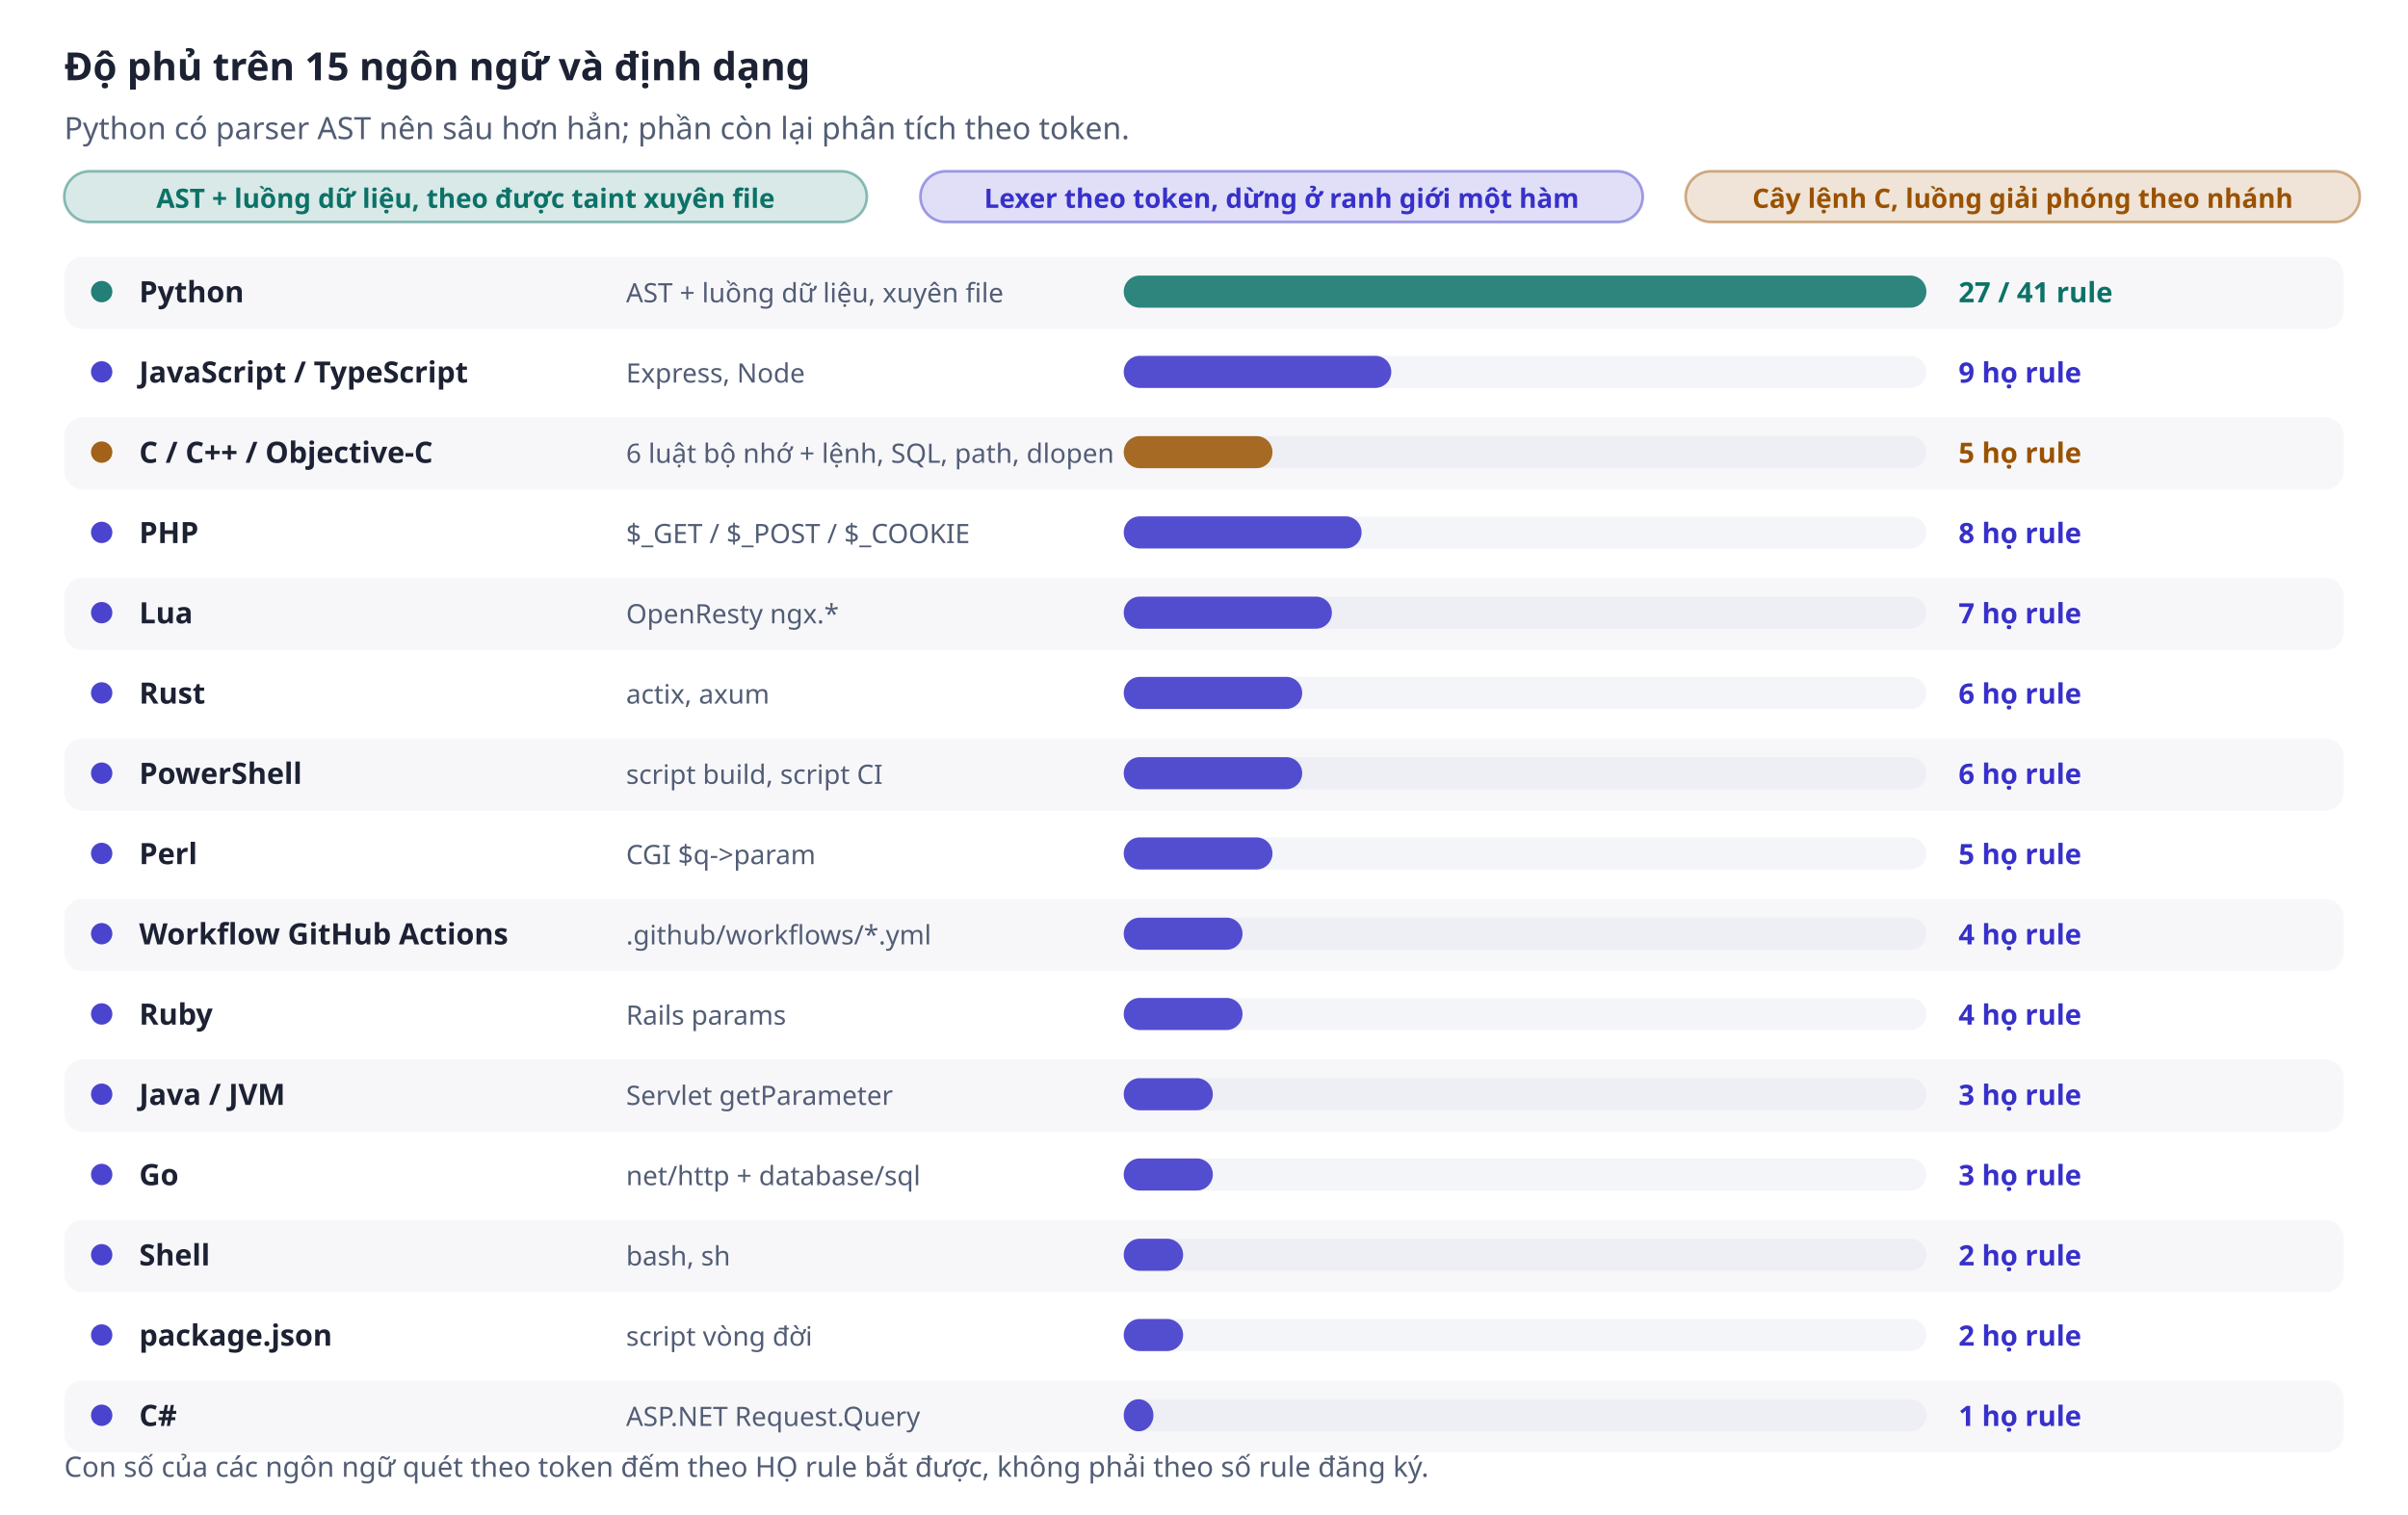
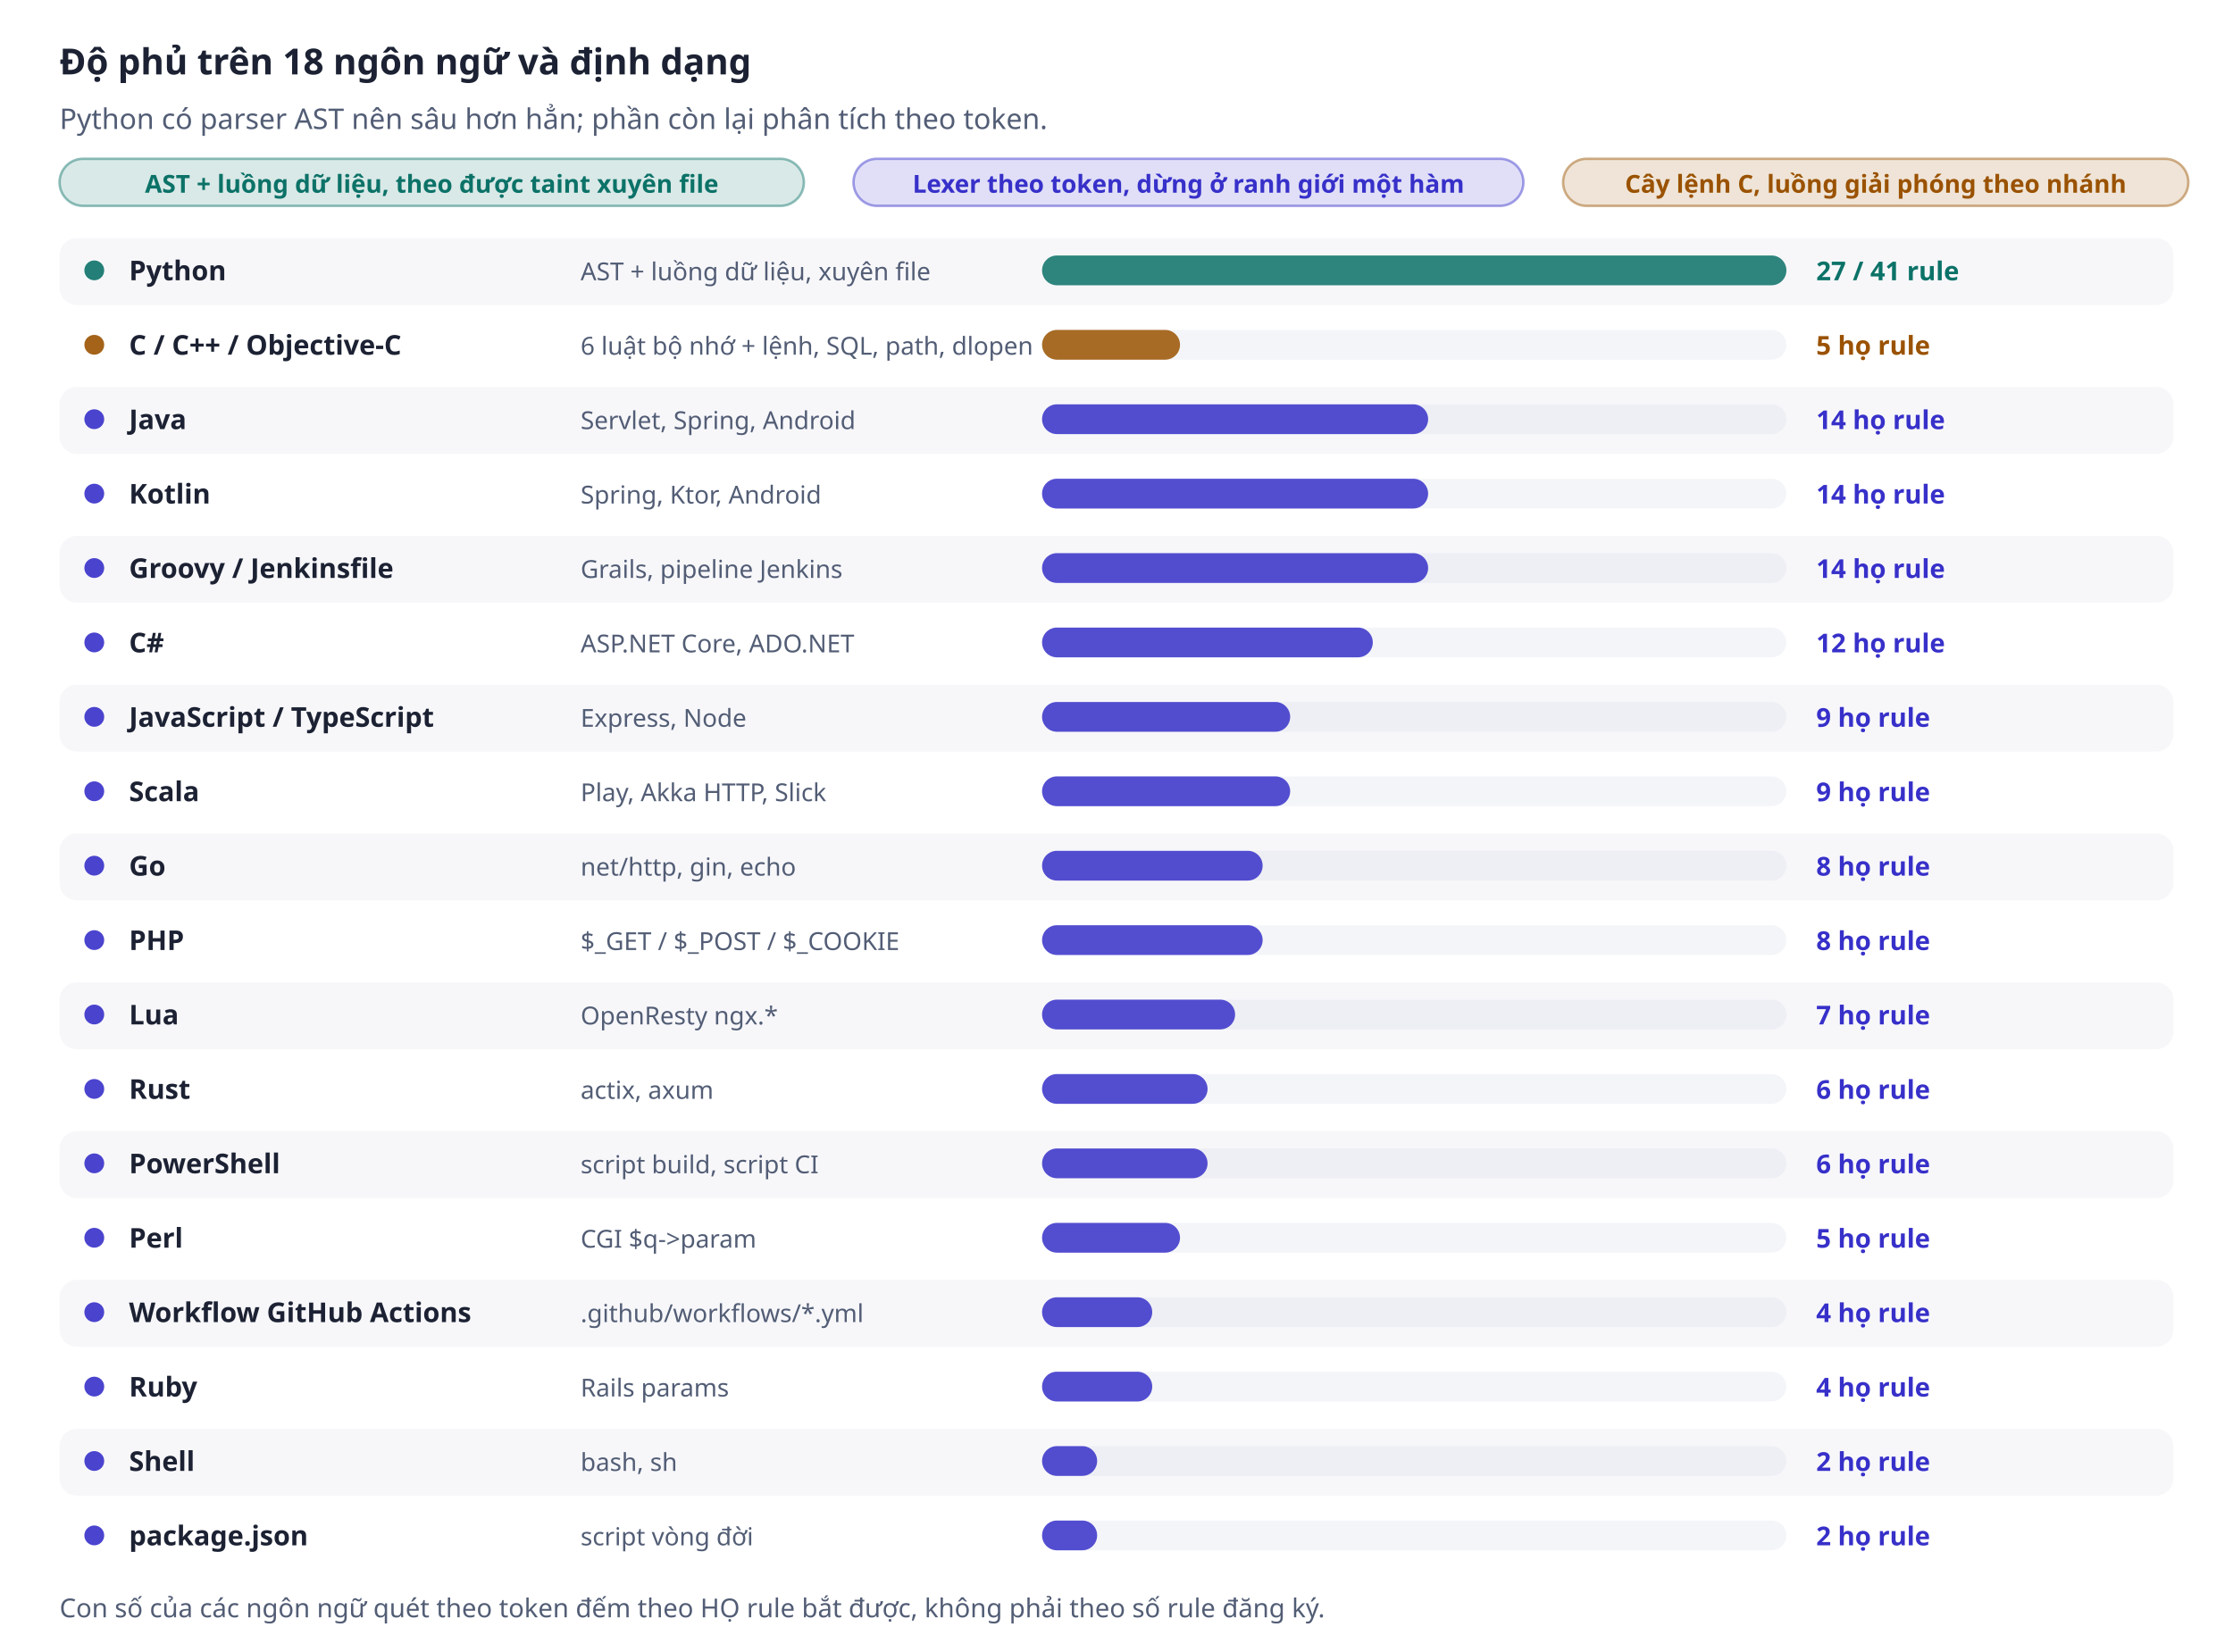
- <svg xmlns="http://www.w3.org/2000/svg" viewBox="0 0 900 566" width="900" height="566" role="img">
+ <svg xmlns="http://www.w3.org/2000/svg" viewBox="0 0 900 666" width="900" height="666" role="img">
  <defs>
    <marker id="alight" viewBox="0 0 10 10" refX="9" refY="5" markerWidth="6" markerHeight="6" orient="auto-start-reverse">
      <path d="M 0 0 L 10 5 L 0 10 z" fill="#525d75" opacity="0.75" />
    </marker>
  </defs>
-   <text x="24" y="30" font-family="Segoe UI, system-ui, -apple-system, sans-serif" font-size="14.5" fill="#1c2233" text-anchor="start" font-weight="700">Độ phủ trên 15 ngôn ngữ và định dạng</text>
+   <text x="24" y="30" font-family="Segoe UI, system-ui, -apple-system, sans-serif" font-size="14.5" fill="#1c2233" text-anchor="start" font-weight="700">Độ phủ trên 18 ngôn ngữ và định dạng</text>
  <text x="24" y="52" font-family="Segoe UI, system-ui, -apple-system, sans-serif" font-size="11.5" fill="#525d75" text-anchor="start" font-weight="400">Python có parser AST nên sâu hơn hẳn; phần còn lại phân tích theo token.</text>
  <rect x="24" y="64" width="300" height="19" rx="9.5" fill="#0c7268" opacity="0.16" />
  <rect x="24" y="64" width="300" height="19" rx="9.5" fill="none" stroke="#0c7268" stroke-width="1" opacity="0.45" />
  <text x="174" y="77.7" font-family="Segoe UI, system-ui, -apple-system, sans-serif" font-size="10" fill="#0c7268" text-anchor="middle" font-weight="700">AST + luồng dữ liệu, theo được taint xuyên file</text>
  <rect x="344" y="64" width="270" height="19" rx="9.5" fill="#3730c9" opacity="0.16" />
  <rect x="344" y="64" width="270" height="19" rx="9.5" fill="none" stroke="#3730c9" stroke-width="1" opacity="0.45" />
  <text x="479" y="77.7" font-family="Segoe UI, system-ui, -apple-system, sans-serif" font-size="10" fill="#3730c9" text-anchor="middle" font-weight="700">Lexer theo token, dừng ở ranh giới một hàm</text>
  <rect x="630" y="64" width="252" height="19" rx="9.5" fill="#9a5200" opacity="0.16" />
  <rect x="630" y="64" width="252" height="19" rx="9.5" fill="none" stroke="#9a5200" stroke-width="1" opacity="0.45" />
  <text x="756" y="77.7" font-family="Segoe UI, system-ui, -apple-system, sans-serif" font-size="10" fill="#9a5200" text-anchor="middle" font-weight="700">Cây lệnh C, luồng giải phóng theo nhánh</text>
  <rect x="24" y="96" width="852" height="27" rx="7" fill="#c9cfdd" opacity="0.16" />
  <circle cx="38" cy="109" r="4" fill="#0c7268" opacity="0.90" />
  <text x="52" y="113" font-family="Segoe UI, system-ui, -apple-system, sans-serif" font-size="11" fill="#1c2233" text-anchor="start" font-weight="700">Python</text>
  <text x="234" y="113" font-family="Segoe UI, system-ui, -apple-system, sans-serif" font-size="10" fill="#525d75" text-anchor="start" font-weight="400">AST + luồng dữ liệu, xuyên file</text>
  <rect x="420" y="103" width="300" height="12" rx="6.0" fill="#c9cfdd" opacity="0.20" />
  <rect x="420" y="103" width="300" height="12" rx="6" fill="#0c7268" opacity="0.85" />
  <text x="732" y="113" font-family="Segoe UI, system-ui, -apple-system, sans-serif" font-size="10.5" fill="#0c7268" text-anchor="start" font-weight="700">27 / 41 rule</text>
-   <circle cx="38" cy="139" r="4" fill="#3730c9" opacity="0.90" />
-   <text x="52" y="143" font-family="Segoe UI, system-ui, -apple-system, sans-serif" font-size="11" fill="#1c2233" text-anchor="start" font-weight="700">JavaScript / TypeScript</text>
-   <text x="234" y="143" font-family="Segoe UI, system-ui, -apple-system, sans-serif" font-size="10" fill="#525d75" text-anchor="start" font-weight="400">Express, Node</text>
+   <circle cx="38" cy="139" r="4" fill="#9a5200" opacity="0.90" />
+   <text x="52" y="143" font-family="Segoe UI, system-ui, -apple-system, sans-serif" font-size="11" fill="#1c2233" text-anchor="start" font-weight="700">C / C++ / Objective-C</text>
+   <text x="234" y="143" font-family="Segoe UI, system-ui, -apple-system, sans-serif" font-size="10" fill="#525d75" text-anchor="start" font-weight="400">6 luật bộ nhớ + lệnh, SQL, path, dlopen</text>
  <rect x="420" y="133" width="300" height="12" rx="6.0" fill="#c9cfdd" opacity="0.20" />
-   <rect x="420" y="133" width="100" height="12" rx="6" fill="#3730c9" opacity="0.85" />
-   <text x="732" y="143" font-family="Segoe UI, system-ui, -apple-system, sans-serif" font-size="10.5" fill="#3730c9" text-anchor="start" font-weight="700">9 họ rule</text>
+   <rect x="420" y="133" width="55.6" height="12" rx="6" fill="#9a5200" opacity="0.85" />
+   <text x="732" y="143" font-family="Segoe UI, system-ui, -apple-system, sans-serif" font-size="10.5" fill="#9a5200" text-anchor="start" font-weight="700">5 họ rule</text>
  <rect x="24" y="156" width="852" height="27" rx="7" fill="#c9cfdd" opacity="0.16" />
-   <circle cx="38" cy="169" r="4" fill="#9a5200" opacity="0.90" />
-   <text x="52" y="173" font-family="Segoe UI, system-ui, -apple-system, sans-serif" font-size="11" fill="#1c2233" text-anchor="start" font-weight="700">C / C++ / Objective-C</text>
-   <text x="234" y="173" font-family="Segoe UI, system-ui, -apple-system, sans-serif" font-size="10" fill="#525d75" text-anchor="start" font-weight="400">6 luật bộ nhớ + lệnh, SQL, path, dlopen</text>
+   <circle cx="38" cy="169" r="4" fill="#3730c9" opacity="0.90" />
+   <text x="52" y="173" font-family="Segoe UI, system-ui, -apple-system, sans-serif" font-size="11" fill="#1c2233" text-anchor="start" font-weight="700">Java</text>
+   <text x="234" y="173" font-family="Segoe UI, system-ui, -apple-system, sans-serif" font-size="10" fill="#525d75" text-anchor="start" font-weight="400">Servlet, Spring, Android</text>
  <rect x="420" y="163" width="300" height="12" rx="6.0" fill="#c9cfdd" opacity="0.20" />
-   <rect x="420" y="163" width="55.6" height="12" rx="6" fill="#9a5200" opacity="0.85" />
-   <text x="732" y="173" font-family="Segoe UI, system-ui, -apple-system, sans-serif" font-size="10.5" fill="#9a5200" text-anchor="start" font-weight="700">5 họ rule</text>
+   <rect x="420" y="163" width="155.6" height="12" rx="6" fill="#3730c9" opacity="0.85" />
+   <text x="732" y="173" font-family="Segoe UI, system-ui, -apple-system, sans-serif" font-size="10.5" fill="#3730c9" text-anchor="start" font-weight="700">14 họ rule</text>
  <circle cx="38" cy="199" r="4" fill="#3730c9" opacity="0.90" />
-   <text x="52" y="203" font-family="Segoe UI, system-ui, -apple-system, sans-serif" font-size="11" fill="#1c2233" text-anchor="start" font-weight="700">PHP</text>
-   <text x="234" y="203" font-family="Segoe UI, system-ui, -apple-system, sans-serif" font-size="10" fill="#525d75" text-anchor="start" font-weight="400">$_GET / $_POST / $_COOKIE</text>
+   <text x="52" y="203" font-family="Segoe UI, system-ui, -apple-system, sans-serif" font-size="11" fill="#1c2233" text-anchor="start" font-weight="700">Kotlin</text>
+   <text x="234" y="203" font-family="Segoe UI, system-ui, -apple-system, sans-serif" font-size="10" fill="#525d75" text-anchor="start" font-weight="400">Spring, Ktor, Android</text>
  <rect x="420" y="193" width="300" height="12" rx="6.0" fill="#c9cfdd" opacity="0.20" />
-   <rect x="420" y="193" width="88.9" height="12" rx="6" fill="#3730c9" opacity="0.85" />
-   <text x="732" y="203" font-family="Segoe UI, system-ui, -apple-system, sans-serif" font-size="10.5" fill="#3730c9" text-anchor="start" font-weight="700">8 họ rule</text>
+   <rect x="420" y="193" width="155.6" height="12" rx="6" fill="#3730c9" opacity="0.85" />
+   <text x="732" y="203" font-family="Segoe UI, system-ui, -apple-system, sans-serif" font-size="10.5" fill="#3730c9" text-anchor="start" font-weight="700">14 họ rule</text>
  <rect x="24" y="216" width="852" height="27" rx="7" fill="#c9cfdd" opacity="0.16" />
  <circle cx="38" cy="229" r="4" fill="#3730c9" opacity="0.90" />
-   <text x="52" y="233" font-family="Segoe UI, system-ui, -apple-system, sans-serif" font-size="11" fill="#1c2233" text-anchor="start" font-weight="700">Lua</text>
-   <text x="234" y="233" font-family="Segoe UI, system-ui, -apple-system, sans-serif" font-size="10" fill="#525d75" text-anchor="start" font-weight="400">OpenResty ngx.*</text>
+   <text x="52" y="233" font-family="Segoe UI, system-ui, -apple-system, sans-serif" font-size="11" fill="#1c2233" text-anchor="start" font-weight="700">Groovy / Jenkinsfile</text>
+   <text x="234" y="233" font-family="Segoe UI, system-ui, -apple-system, sans-serif" font-size="10" fill="#525d75" text-anchor="start" font-weight="400">Grails, pipeline Jenkins</text>
  <rect x="420" y="223" width="300" height="12" rx="6.0" fill="#c9cfdd" opacity="0.20" />
-   <rect x="420" y="223" width="77.8" height="12" rx="6" fill="#3730c9" opacity="0.85" />
-   <text x="732" y="233" font-family="Segoe UI, system-ui, -apple-system, sans-serif" font-size="10.5" fill="#3730c9" text-anchor="start" font-weight="700">7 họ rule</text>
+   <rect x="420" y="223" width="155.6" height="12" rx="6" fill="#3730c9" opacity="0.85" />
+   <text x="732" y="233" font-family="Segoe UI, system-ui, -apple-system, sans-serif" font-size="10.5" fill="#3730c9" text-anchor="start" font-weight="700">14 họ rule</text>
  <circle cx="38" cy="259" r="4" fill="#3730c9" opacity="0.90" />
-   <text x="52" y="263" font-family="Segoe UI, system-ui, -apple-system, sans-serif" font-size="11" fill="#1c2233" text-anchor="start" font-weight="700">Rust</text>
-   <text x="234" y="263" font-family="Segoe UI, system-ui, -apple-system, sans-serif" font-size="10" fill="#525d75" text-anchor="start" font-weight="400">actix, axum</text>
+   <text x="52" y="263" font-family="Segoe UI, system-ui, -apple-system, sans-serif" font-size="11" fill="#1c2233" text-anchor="start" font-weight="700">C#</text>
+   <text x="234" y="263" font-family="Segoe UI, system-ui, -apple-system, sans-serif" font-size="10" fill="#525d75" text-anchor="start" font-weight="400">ASP.NET Core, ADO.NET</text>
  <rect x="420" y="253" width="300" height="12" rx="6.0" fill="#c9cfdd" opacity="0.20" />
-   <rect x="420" y="253" width="66.7" height="12" rx="6" fill="#3730c9" opacity="0.85" />
-   <text x="732" y="263" font-family="Segoe UI, system-ui, -apple-system, sans-serif" font-size="10.5" fill="#3730c9" text-anchor="start" font-weight="700">6 họ rule</text>
+   <rect x="420" y="253" width="133.3" height="12" rx="6" fill="#3730c9" opacity="0.85" />
+   <text x="732" y="263" font-family="Segoe UI, system-ui, -apple-system, sans-serif" font-size="10.5" fill="#3730c9" text-anchor="start" font-weight="700">12 họ rule</text>
  <rect x="24" y="276" width="852" height="27" rx="7" fill="#c9cfdd" opacity="0.16" />
  <circle cx="38" cy="289" r="4" fill="#3730c9" opacity="0.90" />
-   <text x="52" y="293" font-family="Segoe UI, system-ui, -apple-system, sans-serif" font-size="11" fill="#1c2233" text-anchor="start" font-weight="700">PowerShell</text>
-   <text x="234" y="293" font-family="Segoe UI, system-ui, -apple-system, sans-serif" font-size="10" fill="#525d75" text-anchor="start" font-weight="400">script build, script CI</text>
+   <text x="52" y="293" font-family="Segoe UI, system-ui, -apple-system, sans-serif" font-size="11" fill="#1c2233" text-anchor="start" font-weight="700">JavaScript / TypeScript</text>
+   <text x="234" y="293" font-family="Segoe UI, system-ui, -apple-system, sans-serif" font-size="10" fill="#525d75" text-anchor="start" font-weight="400">Express, Node</text>
  <rect x="420" y="283" width="300" height="12" rx="6.0" fill="#c9cfdd" opacity="0.20" />
-   <rect x="420" y="283" width="66.7" height="12" rx="6" fill="#3730c9" opacity="0.85" />
-   <text x="732" y="293" font-family="Segoe UI, system-ui, -apple-system, sans-serif" font-size="10.5" fill="#3730c9" text-anchor="start" font-weight="700">6 họ rule</text>
+   <rect x="420" y="283" width="100" height="12" rx="6" fill="#3730c9" opacity="0.85" />
+   <text x="732" y="293" font-family="Segoe UI, system-ui, -apple-system, sans-serif" font-size="10.5" fill="#3730c9" text-anchor="start" font-weight="700">9 họ rule</text>
  <circle cx="38" cy="319" r="4" fill="#3730c9" opacity="0.90" />
-   <text x="52" y="323" font-family="Segoe UI, system-ui, -apple-system, sans-serif" font-size="11" fill="#1c2233" text-anchor="start" font-weight="700">Perl</text>
-   <text x="234" y="323" font-family="Segoe UI, system-ui, -apple-system, sans-serif" font-size="10" fill="#525d75" text-anchor="start" font-weight="400">CGI $q-&gt;param</text>
+   <text x="52" y="323" font-family="Segoe UI, system-ui, -apple-system, sans-serif" font-size="11" fill="#1c2233" text-anchor="start" font-weight="700">Scala</text>
+   <text x="234" y="323" font-family="Segoe UI, system-ui, -apple-system, sans-serif" font-size="10" fill="#525d75" text-anchor="start" font-weight="400">Play, Akka HTTP, Slick</text>
  <rect x="420" y="313" width="300" height="12" rx="6.0" fill="#c9cfdd" opacity="0.20" />
-   <rect x="420" y="313" width="55.6" height="12" rx="6" fill="#3730c9" opacity="0.85" />
-   <text x="732" y="323" font-family="Segoe UI, system-ui, -apple-system, sans-serif" font-size="10.5" fill="#3730c9" text-anchor="start" font-weight="700">5 họ rule</text>
+   <rect x="420" y="313" width="100" height="12" rx="6" fill="#3730c9" opacity="0.85" />
+   <text x="732" y="323" font-family="Segoe UI, system-ui, -apple-system, sans-serif" font-size="10.5" fill="#3730c9" text-anchor="start" font-weight="700">9 họ rule</text>
  <rect x="24" y="336" width="852" height="27" rx="7" fill="#c9cfdd" opacity="0.16" />
  <circle cx="38" cy="349" r="4" fill="#3730c9" opacity="0.90" />
-   <text x="52" y="353" font-family="Segoe UI, system-ui, -apple-system, sans-serif" font-size="11" fill="#1c2233" text-anchor="start" font-weight="700">Workflow GitHub Actions</text>
-   <text x="234" y="353" font-family="Segoe UI, system-ui, -apple-system, sans-serif" font-size="10" fill="#525d75" text-anchor="start" font-weight="400">.github/workflows/*.yml</text>
+   <text x="52" y="353" font-family="Segoe UI, system-ui, -apple-system, sans-serif" font-size="11" fill="#1c2233" text-anchor="start" font-weight="700">Go</text>
+   <text x="234" y="353" font-family="Segoe UI, system-ui, -apple-system, sans-serif" font-size="10" fill="#525d75" text-anchor="start" font-weight="400">net/http, gin, echo</text>
  <rect x="420" y="343" width="300" height="12" rx="6.0" fill="#c9cfdd" opacity="0.20" />
-   <rect x="420" y="343" width="44.4" height="12" rx="6" fill="#3730c9" opacity="0.85" />
-   <text x="732" y="353" font-family="Segoe UI, system-ui, -apple-system, sans-serif" font-size="10.5" fill="#3730c9" text-anchor="start" font-weight="700">4 họ rule</text>
+   <rect x="420" y="343" width="88.9" height="12" rx="6" fill="#3730c9" opacity="0.85" />
+   <text x="732" y="353" font-family="Segoe UI, system-ui, -apple-system, sans-serif" font-size="10.5" fill="#3730c9" text-anchor="start" font-weight="700">8 họ rule</text>
  <circle cx="38" cy="379" r="4" fill="#3730c9" opacity="0.90" />
-   <text x="52" y="383" font-family="Segoe UI, system-ui, -apple-system, sans-serif" font-size="11" fill="#1c2233" text-anchor="start" font-weight="700">Ruby</text>
-   <text x="234" y="383" font-family="Segoe UI, system-ui, -apple-system, sans-serif" font-size="10" fill="#525d75" text-anchor="start" font-weight="400">Rails params</text>
+   <text x="52" y="383" font-family="Segoe UI, system-ui, -apple-system, sans-serif" font-size="11" fill="#1c2233" text-anchor="start" font-weight="700">PHP</text>
+   <text x="234" y="383" font-family="Segoe UI, system-ui, -apple-system, sans-serif" font-size="10" fill="#525d75" text-anchor="start" font-weight="400">$_GET / $_POST / $_COOKIE</text>
  <rect x="420" y="373" width="300" height="12" rx="6.0" fill="#c9cfdd" opacity="0.20" />
-   <rect x="420" y="373" width="44.4" height="12" rx="6" fill="#3730c9" opacity="0.85" />
-   <text x="732" y="383" font-family="Segoe UI, system-ui, -apple-system, sans-serif" font-size="10.5" fill="#3730c9" text-anchor="start" font-weight="700">4 họ rule</text>
+   <rect x="420" y="373" width="88.9" height="12" rx="6" fill="#3730c9" opacity="0.85" />
+   <text x="732" y="383" font-family="Segoe UI, system-ui, -apple-system, sans-serif" font-size="10.5" fill="#3730c9" text-anchor="start" font-weight="700">8 họ rule</text>
  <rect x="24" y="396" width="852" height="27" rx="7" fill="#c9cfdd" opacity="0.16" />
  <circle cx="38" cy="409" r="4" fill="#3730c9" opacity="0.90" />
-   <text x="52" y="413" font-family="Segoe UI, system-ui, -apple-system, sans-serif" font-size="11" fill="#1c2233" text-anchor="start" font-weight="700">Java / JVM</text>
-   <text x="234" y="413" font-family="Segoe UI, system-ui, -apple-system, sans-serif" font-size="10" fill="#525d75" text-anchor="start" font-weight="400">Servlet getParameter</text>
+   <text x="52" y="413" font-family="Segoe UI, system-ui, -apple-system, sans-serif" font-size="11" fill="#1c2233" text-anchor="start" font-weight="700">Lua</text>
+   <text x="234" y="413" font-family="Segoe UI, system-ui, -apple-system, sans-serif" font-size="10" fill="#525d75" text-anchor="start" font-weight="400">OpenResty ngx.*</text>
  <rect x="420" y="403" width="300" height="12" rx="6.0" fill="#c9cfdd" opacity="0.20" />
-   <rect x="420" y="403" width="33.3" height="12" rx="6" fill="#3730c9" opacity="0.85" />
-   <text x="732" y="413" font-family="Segoe UI, system-ui, -apple-system, sans-serif" font-size="10.5" fill="#3730c9" text-anchor="start" font-weight="700">3 họ rule</text>
+   <rect x="420" y="403" width="77.8" height="12" rx="6" fill="#3730c9" opacity="0.85" />
+   <text x="732" y="413" font-family="Segoe UI, system-ui, -apple-system, sans-serif" font-size="10.5" fill="#3730c9" text-anchor="start" font-weight="700">7 họ rule</text>
  <circle cx="38" cy="439" r="4" fill="#3730c9" opacity="0.90" />
-   <text x="52" y="443" font-family="Segoe UI, system-ui, -apple-system, sans-serif" font-size="11" fill="#1c2233" text-anchor="start" font-weight="700">Go</text>
-   <text x="234" y="443" font-family="Segoe UI, system-ui, -apple-system, sans-serif" font-size="10" fill="#525d75" text-anchor="start" font-weight="400">net/http + database/sql</text>
+   <text x="52" y="443" font-family="Segoe UI, system-ui, -apple-system, sans-serif" font-size="11" fill="#1c2233" text-anchor="start" font-weight="700">Rust</text>
+   <text x="234" y="443" font-family="Segoe UI, system-ui, -apple-system, sans-serif" font-size="10" fill="#525d75" text-anchor="start" font-weight="400">actix, axum</text>
  <rect x="420" y="433" width="300" height="12" rx="6.0" fill="#c9cfdd" opacity="0.20" />
-   <rect x="420" y="433" width="33.3" height="12" rx="6" fill="#3730c9" opacity="0.85" />
-   <text x="732" y="443" font-family="Segoe UI, system-ui, -apple-system, sans-serif" font-size="10.5" fill="#3730c9" text-anchor="start" font-weight="700">3 họ rule</text>
+   <rect x="420" y="433" width="66.7" height="12" rx="6" fill="#3730c9" opacity="0.85" />
+   <text x="732" y="443" font-family="Segoe UI, system-ui, -apple-system, sans-serif" font-size="10.5" fill="#3730c9" text-anchor="start" font-weight="700">6 họ rule</text>
  <rect x="24" y="456" width="852" height="27" rx="7" fill="#c9cfdd" opacity="0.16" />
  <circle cx="38" cy="469" r="4" fill="#3730c9" opacity="0.90" />
-   <text x="52" y="473" font-family="Segoe UI, system-ui, -apple-system, sans-serif" font-size="11" fill="#1c2233" text-anchor="start" font-weight="700">Shell</text>
-   <text x="234" y="473" font-family="Segoe UI, system-ui, -apple-system, sans-serif" font-size="10" fill="#525d75" text-anchor="start" font-weight="400">bash, sh</text>
+   <text x="52" y="473" font-family="Segoe UI, system-ui, -apple-system, sans-serif" font-size="11" fill="#1c2233" text-anchor="start" font-weight="700">PowerShell</text>
+   <text x="234" y="473" font-family="Segoe UI, system-ui, -apple-system, sans-serif" font-size="10" fill="#525d75" text-anchor="start" font-weight="400">script build, script CI</text>
  <rect x="420" y="463" width="300" height="12" rx="6.0" fill="#c9cfdd" opacity="0.20" />
-   <rect x="420" y="463" width="22.2" height="12" rx="6" fill="#3730c9" opacity="0.85" />
-   <text x="732" y="473" font-family="Segoe UI, system-ui, -apple-system, sans-serif" font-size="10.5" fill="#3730c9" text-anchor="start" font-weight="700">2 họ rule</text>
+   <rect x="420" y="463" width="66.7" height="12" rx="6" fill="#3730c9" opacity="0.85" />
+   <text x="732" y="473" font-family="Segoe UI, system-ui, -apple-system, sans-serif" font-size="10.5" fill="#3730c9" text-anchor="start" font-weight="700">6 họ rule</text>
  <circle cx="38" cy="499" r="4" fill="#3730c9" opacity="0.90" />
-   <text x="52" y="503" font-family="Segoe UI, system-ui, -apple-system, sans-serif" font-size="11" fill="#1c2233" text-anchor="start" font-weight="700">package.json</text>
-   <text x="234" y="503" font-family="Segoe UI, system-ui, -apple-system, sans-serif" font-size="10" fill="#525d75" text-anchor="start" font-weight="400">script vòng đời</text>
+   <text x="52" y="503" font-family="Segoe UI, system-ui, -apple-system, sans-serif" font-size="11" fill="#1c2233" text-anchor="start" font-weight="700">Perl</text>
+   <text x="234" y="503" font-family="Segoe UI, system-ui, -apple-system, sans-serif" font-size="10" fill="#525d75" text-anchor="start" font-weight="400">CGI $q-&gt;param</text>
  <rect x="420" y="493" width="300" height="12" rx="6.0" fill="#c9cfdd" opacity="0.20" />
-   <rect x="420" y="493" width="22.2" height="12" rx="6" fill="#3730c9" opacity="0.85" />
-   <text x="732" y="503" font-family="Segoe UI, system-ui, -apple-system, sans-serif" font-size="10.5" fill="#3730c9" text-anchor="start" font-weight="700">2 họ rule</text>
+   <rect x="420" y="493" width="55.6" height="12" rx="6" fill="#3730c9" opacity="0.85" />
+   <text x="732" y="503" font-family="Segoe UI, system-ui, -apple-system, sans-serif" font-size="10.5" fill="#3730c9" text-anchor="start" font-weight="700">5 họ rule</text>
  <rect x="24" y="516" width="852" height="27" rx="7" fill="#c9cfdd" opacity="0.16" />
  <circle cx="38" cy="529" r="4" fill="#3730c9" opacity="0.90" />
-   <text x="52" y="533" font-family="Segoe UI, system-ui, -apple-system, sans-serif" font-size="11" fill="#1c2233" text-anchor="start" font-weight="700">C#</text>
-   <text x="234" y="533" font-family="Segoe UI, system-ui, -apple-system, sans-serif" font-size="10" fill="#525d75" text-anchor="start" font-weight="400">ASP.NET Request.Query</text>
+   <text x="52" y="533" font-family="Segoe UI, system-ui, -apple-system, sans-serif" font-size="11" fill="#1c2233" text-anchor="start" font-weight="700">Workflow GitHub Actions</text>
+   <text x="234" y="533" font-family="Segoe UI, system-ui, -apple-system, sans-serif" font-size="10" fill="#525d75" text-anchor="start" font-weight="400">.github/workflows/*.yml</text>
  <rect x="420" y="523" width="300" height="12" rx="6.0" fill="#c9cfdd" opacity="0.20" />
-   <rect x="420" y="523" width="11.1" height="12" rx="6" fill="#3730c9" opacity="0.85" />
-   <text x="732" y="533" font-family="Segoe UI, system-ui, -apple-system, sans-serif" font-size="10.5" fill="#3730c9" text-anchor="start" font-weight="700">1 họ rule</text>
-   <text x="24" y="552" font-family="Segoe UI, system-ui, -apple-system, sans-serif" font-size="10.5" fill="#525d75" text-anchor="start" font-weight="400">Con số của các ngôn ngữ quét theo token đếm theo HỌ rule bắt được, không phải theo số rule đăng ký.</text>
+   <rect x="420" y="523" width="44.4" height="12" rx="6" fill="#3730c9" opacity="0.85" />
+   <text x="732" y="533" font-family="Segoe UI, system-ui, -apple-system, sans-serif" font-size="10.5" fill="#3730c9" text-anchor="start" font-weight="700">4 họ rule</text>
+   <circle cx="38" cy="559" r="4" fill="#3730c9" opacity="0.90" />
+   <text x="52" y="563" font-family="Segoe UI, system-ui, -apple-system, sans-serif" font-size="11" fill="#1c2233" text-anchor="start" font-weight="700">Ruby</text>
+   <text x="234" y="563" font-family="Segoe UI, system-ui, -apple-system, sans-serif" font-size="10" fill="#525d75" text-anchor="start" font-weight="400">Rails params</text>
+   <rect x="420" y="553" width="300" height="12" rx="6.0" fill="#c9cfdd" opacity="0.20" />
+   <rect x="420" y="553" width="44.4" height="12" rx="6" fill="#3730c9" opacity="0.85" />
+   <text x="732" y="563" font-family="Segoe UI, system-ui, -apple-system, sans-serif" font-size="10.5" fill="#3730c9" text-anchor="start" font-weight="700">4 họ rule</text>
+   <rect x="24" y="576" width="852" height="27" rx="7" fill="#c9cfdd" opacity="0.16" />
+   <circle cx="38" cy="589" r="4" fill="#3730c9" opacity="0.90" />
+   <text x="52" y="593" font-family="Segoe UI, system-ui, -apple-system, sans-serif" font-size="11" fill="#1c2233" text-anchor="start" font-weight="700">Shell</text>
+   <text x="234" y="593" font-family="Segoe UI, system-ui, -apple-system, sans-serif" font-size="10" fill="#525d75" text-anchor="start" font-weight="400">bash, sh</text>
+   <rect x="420" y="583" width="300" height="12" rx="6.0" fill="#c9cfdd" opacity="0.20" />
+   <rect x="420" y="583" width="22.2" height="12" rx="6" fill="#3730c9" opacity="0.85" />
+   <text x="732" y="593" font-family="Segoe UI, system-ui, -apple-system, sans-serif" font-size="10.5" fill="#3730c9" text-anchor="start" font-weight="700">2 họ rule</text>
+   <circle cx="38" cy="619" r="4" fill="#3730c9" opacity="0.90" />
+   <text x="52" y="623" font-family="Segoe UI, system-ui, -apple-system, sans-serif" font-size="11" fill="#1c2233" text-anchor="start" font-weight="700">package.json</text>
+   <text x="234" y="623" font-family="Segoe UI, system-ui, -apple-system, sans-serif" font-size="10" fill="#525d75" text-anchor="start" font-weight="400">script vòng đời</text>
+   <rect x="420" y="613" width="300" height="12" rx="6.0" fill="#c9cfdd" opacity="0.20" />
+   <rect x="420" y="613" width="22.2" height="12" rx="6" fill="#3730c9" opacity="0.85" />
+   <text x="732" y="623" font-family="Segoe UI, system-ui, -apple-system, sans-serif" font-size="10.5" fill="#3730c9" text-anchor="start" font-weight="700">2 họ rule</text>
+   <text x="24" y="652" font-family="Segoe UI, system-ui, -apple-system, sans-serif" font-size="10.5" fill="#525d75" text-anchor="start" font-weight="400">Con số của các ngôn ngữ quét theo token đếm theo HỌ rule bắt được, không phải theo số rule đăng ký.</text>
</svg>
